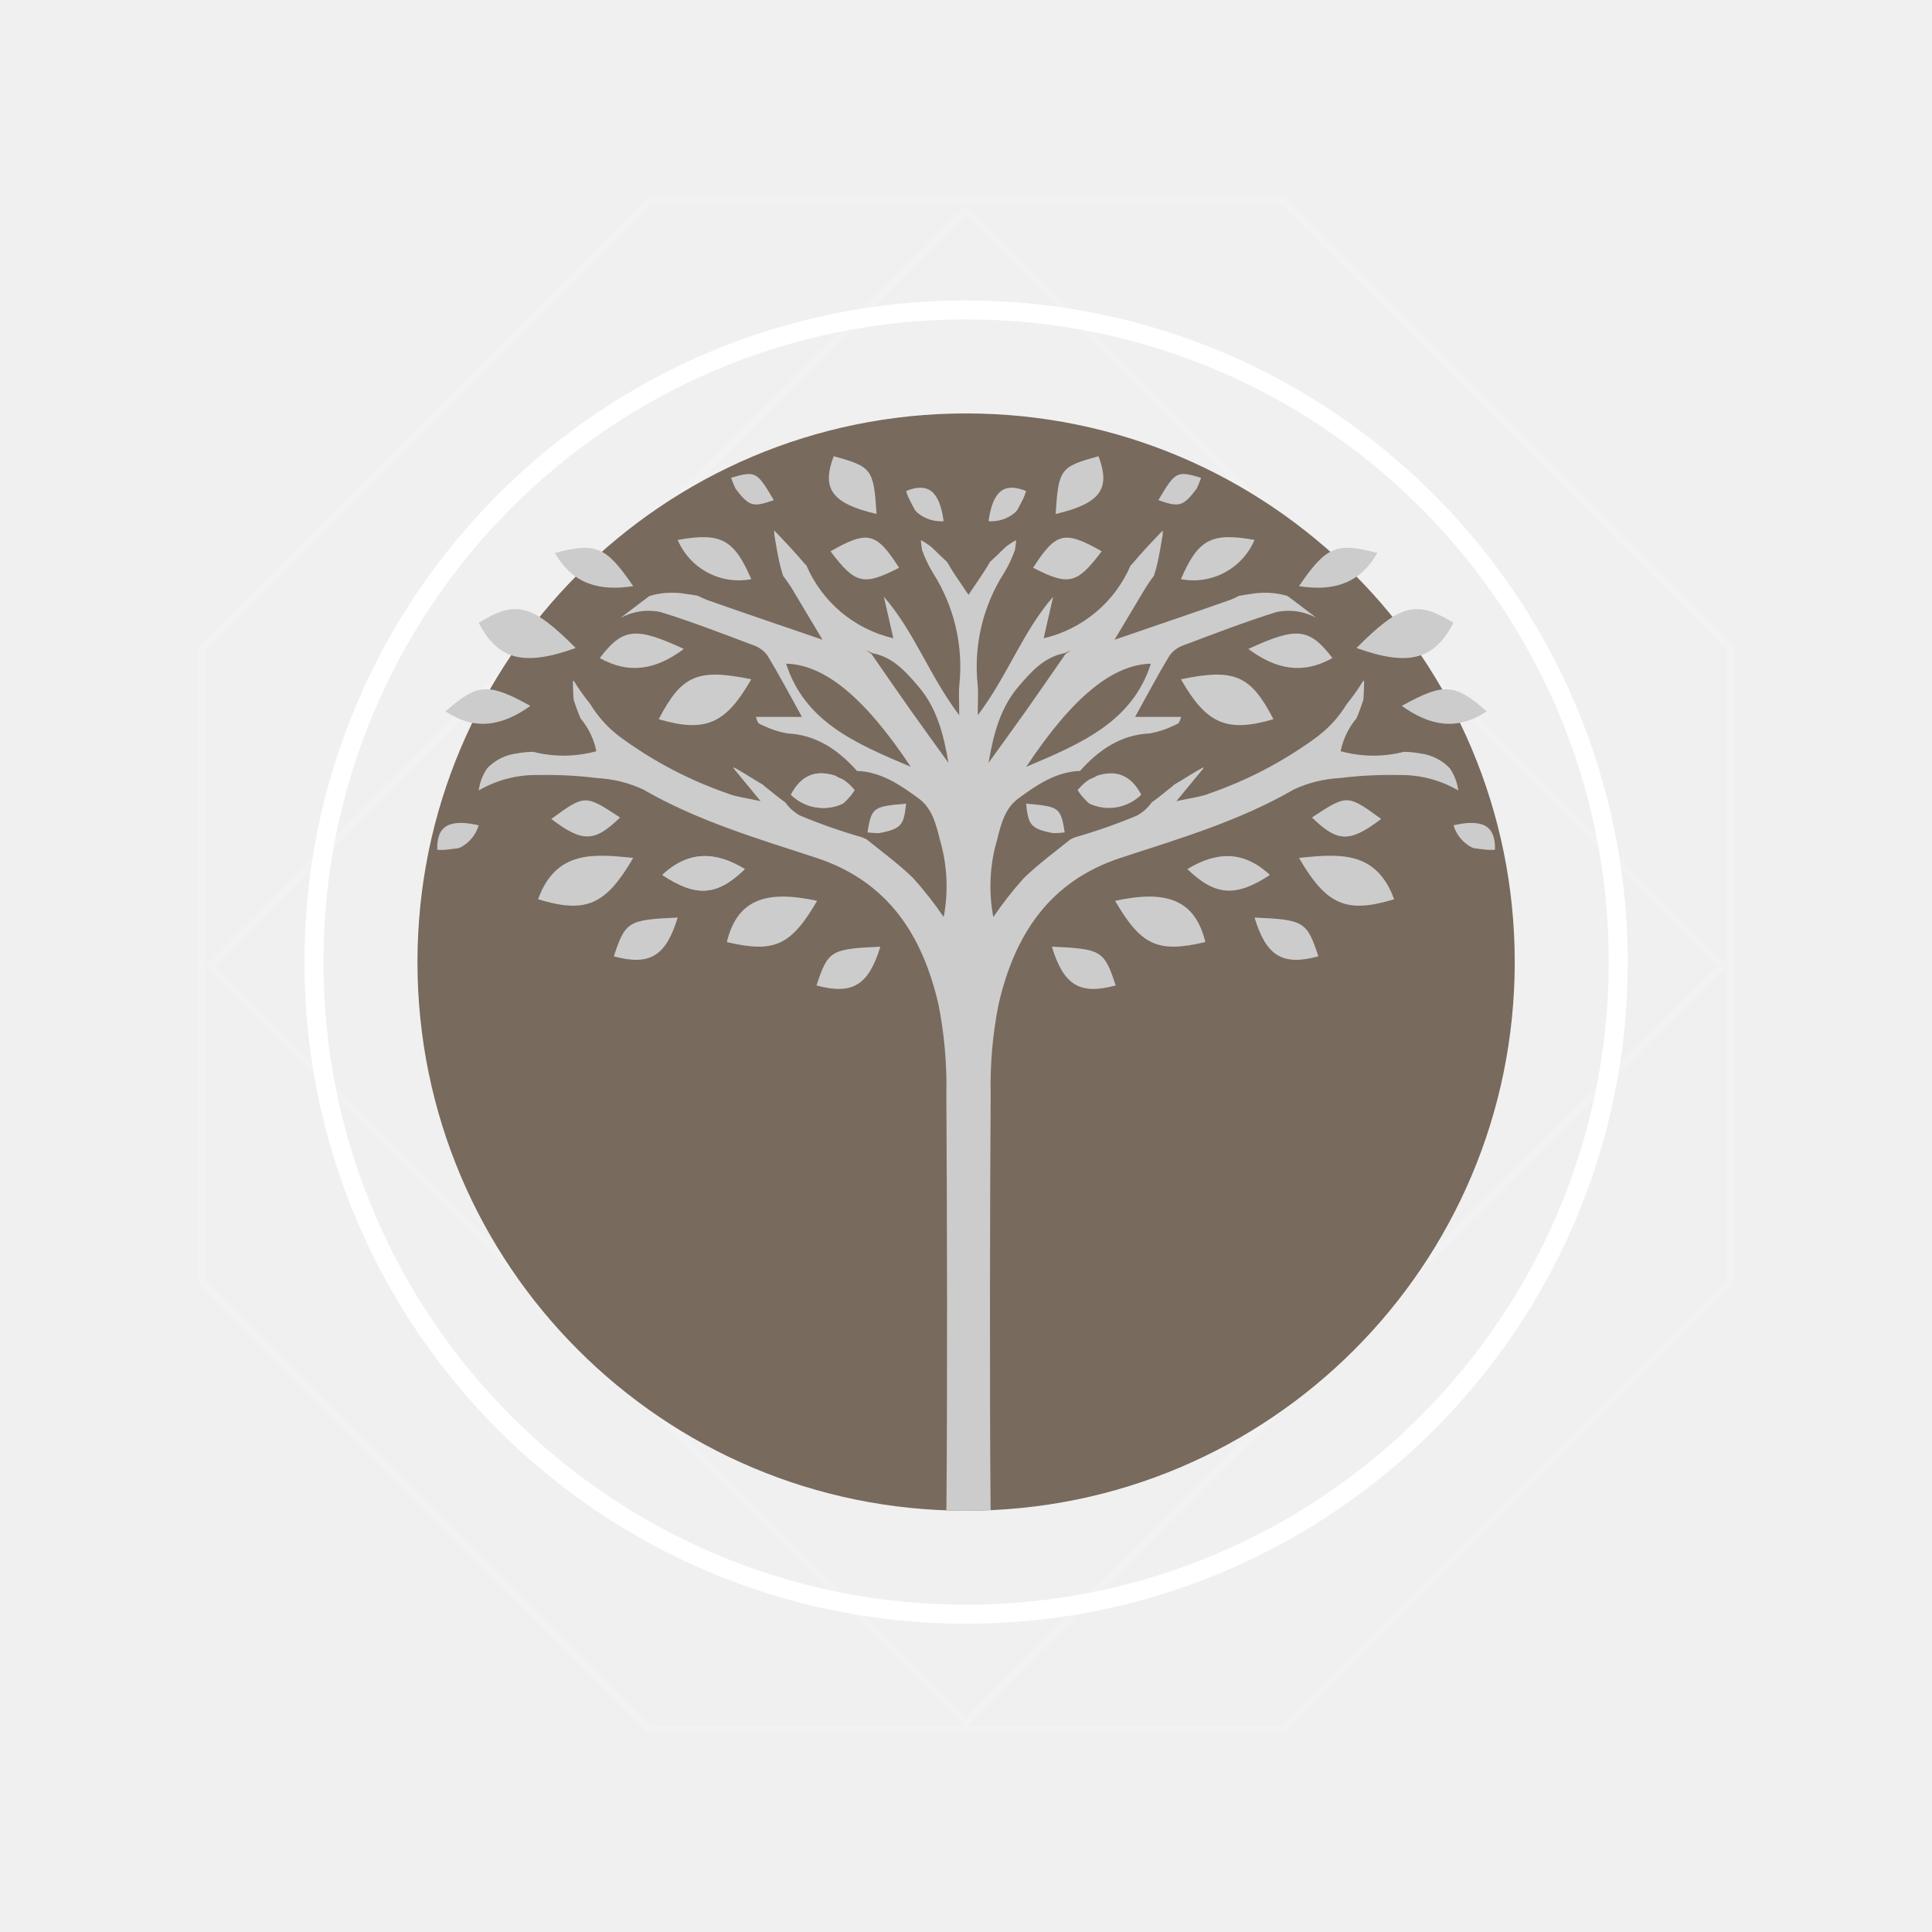
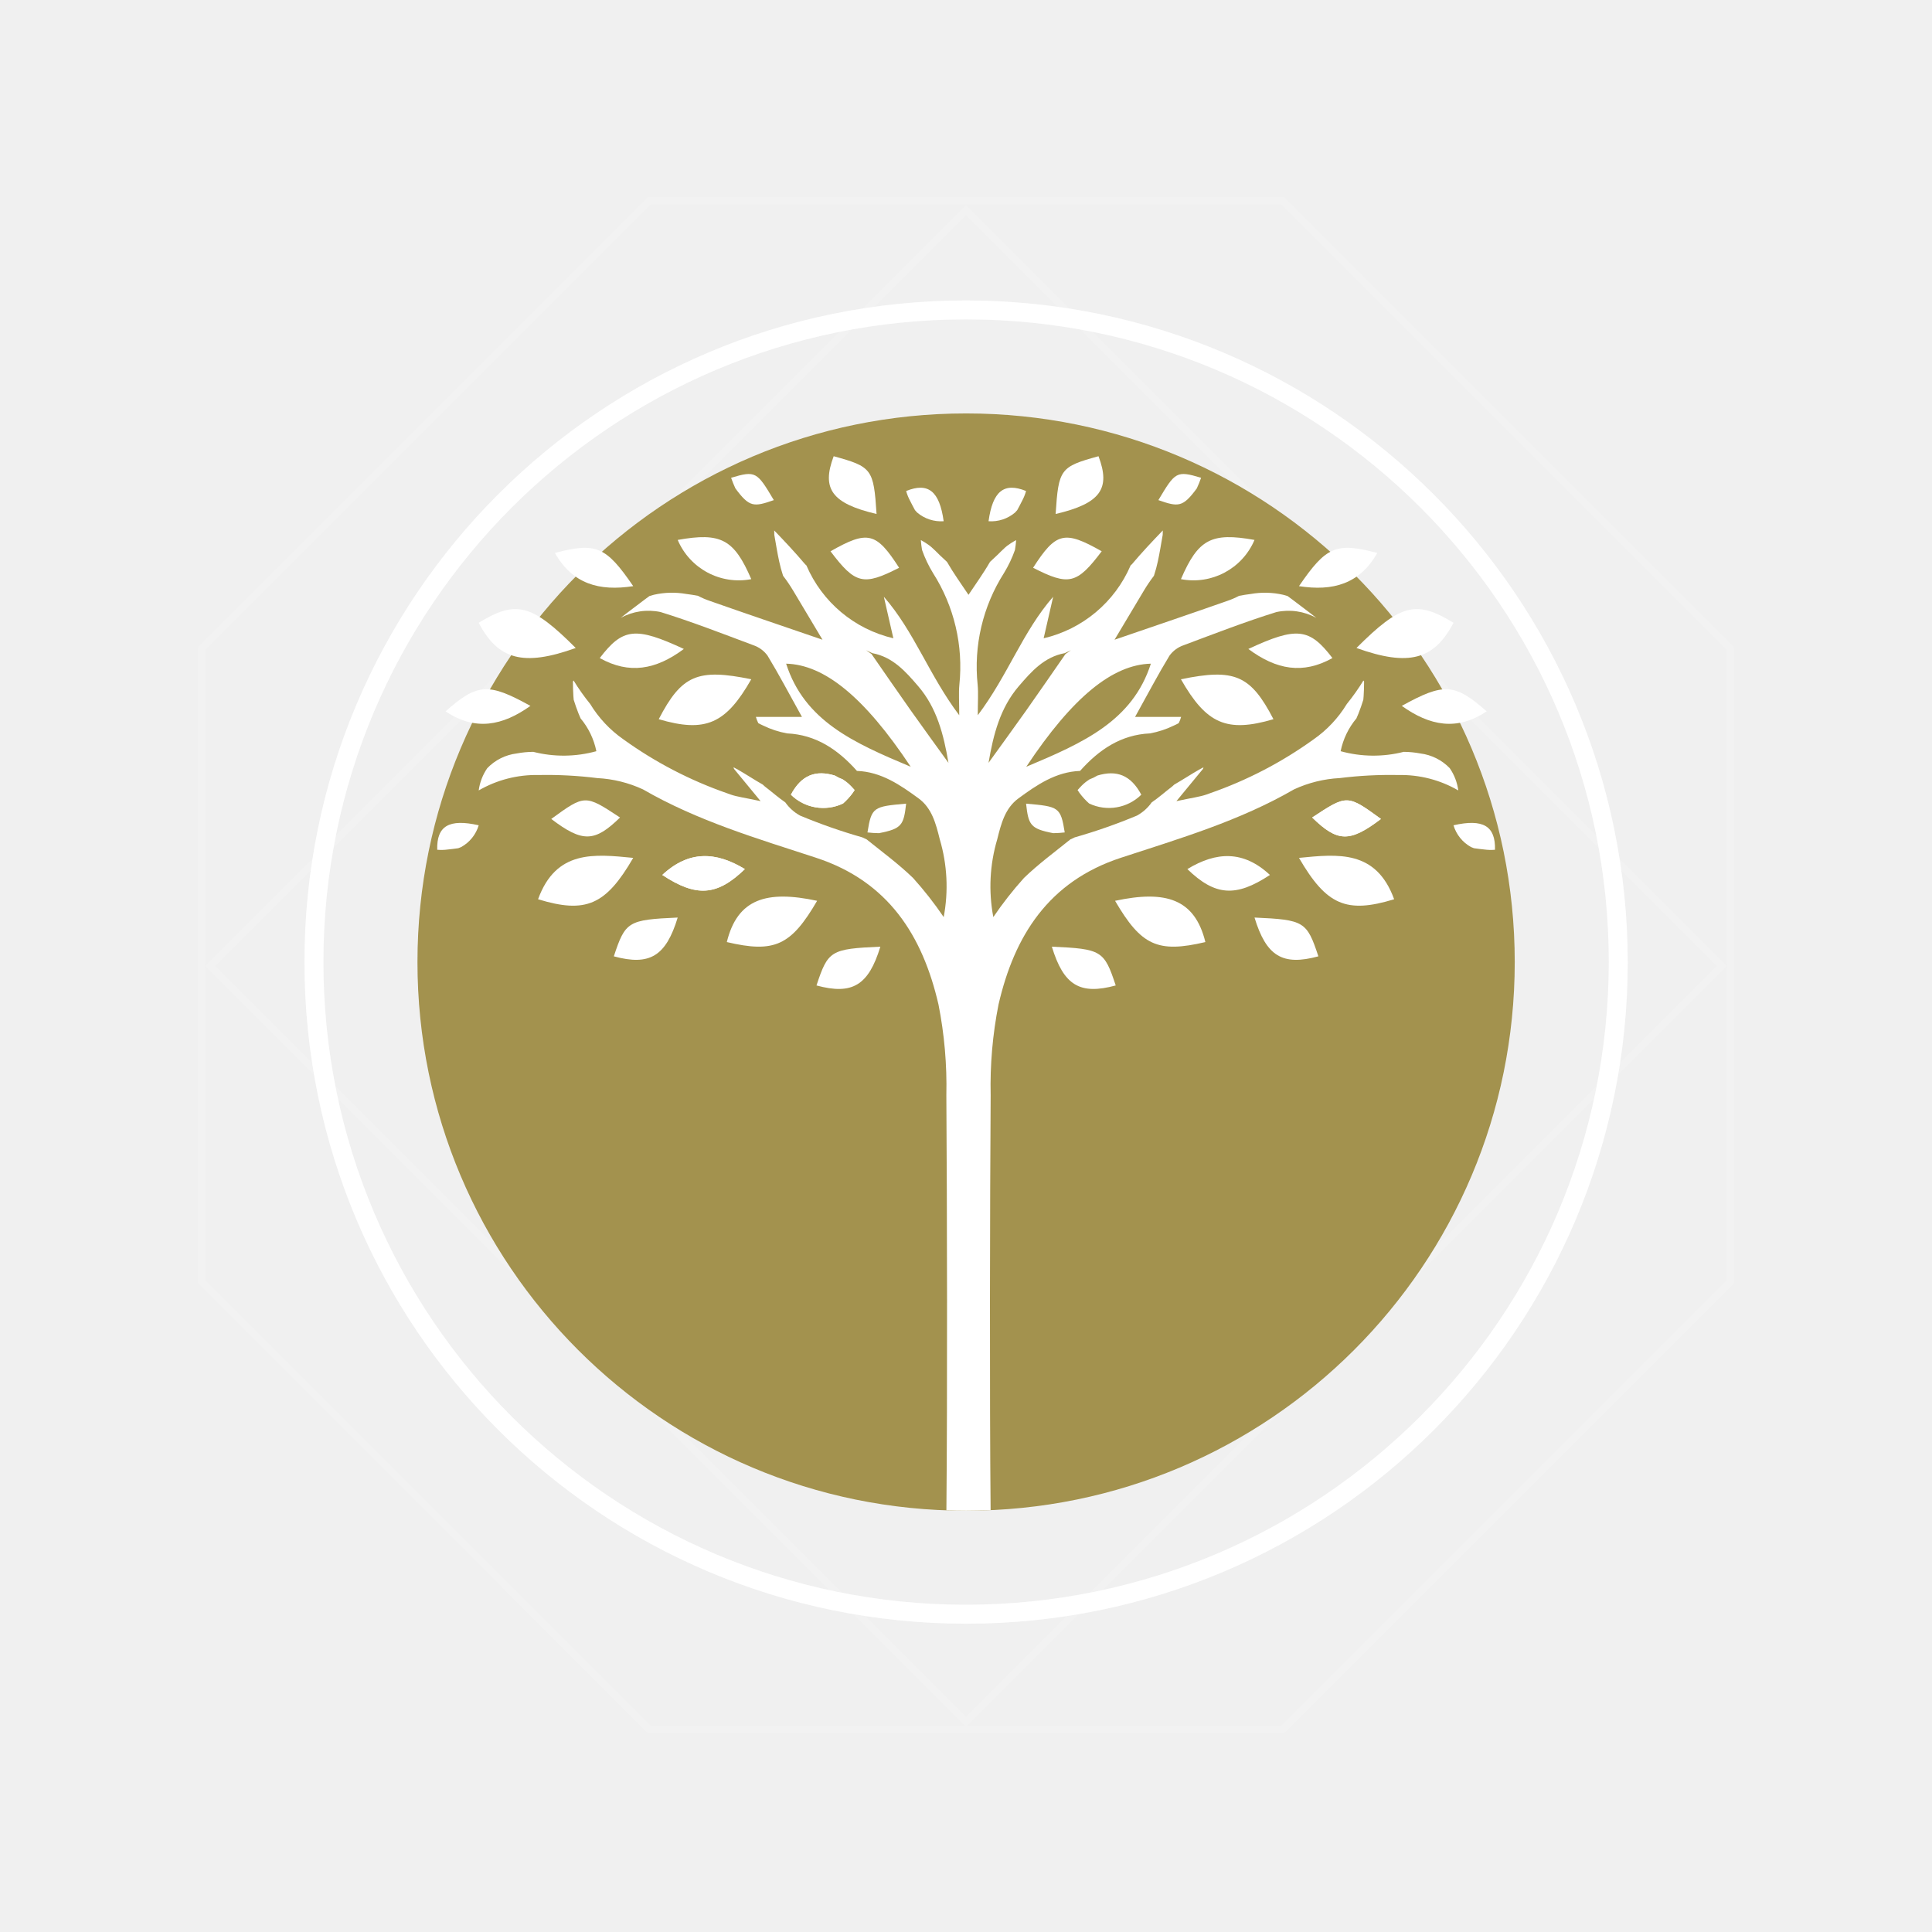
<svg xmlns="http://www.w3.org/2000/svg" viewBox="0 0 204.404 204.404">
  <g class="Layer_2" data-name="Layer 2">
    <g class="Layer_3" data-name="Layer 3">
      <rect class="square" x="45.661" y="45.661" width="113.082" height="113.082" transform="translate(102.2022 -42.33365) rotate(45)" style="fill: none;stroke: #fff;stroke-miterlimit: 10;stroke-width: 0.75px;opacity: 0.15" />
      <polygon class="polygon outer" points="135.7 21.241 68.704 21.241 21.331 68.614 21.331 135.61 68.704 182.984 135.7 182.984 183.074 135.61 183.074 68.614 135.7 21.241" style="fill: none;stroke: #fff;stroke-miterlimit: 10;stroke-width: 0.75px;opacity: 0.15" />
    </g>
    <g class="iron-banner">
      <path d="M102.213,31.786a70,70,0,1,0,70,70A70.079,70.079,0,0,0,102.213,31.786Zm0,137.996a67.996,67.996,0,1,1,67.996-67.996A68.073,68.073,0,0,1,102.213,169.782Z" style="fill: #fff;opacity: 0.2" />
      <path class="polygon inner ani" d="M102.213,31.786a70,70,0,1,0,70,70A70.079,70.079,0,0,0,102.213,31.786Zm0,137.996a67.996,67.996,0,1,1,67.996-67.996A68.073,68.073,0,0,1,102.213,169.782Z" style="fill: #fff;" />
-       <circle cx="102.213" cy="101.786" r="58.045" style="fill: #6a5b4d;opacity: 0.9" />
+       <circle cx="102.213" cy="101.786" r="58.045" style="fill: #9a873c;opacity: 0.9" />
      <g>
        <g>
-           <path d="M56.927,95.14c5.055,1.546,7.168.619,10.067-4.377C62.878,90.359,58.838,89.889,56.927,95.14Z" style="fill: #ccc" />
-           <path d="M64.943,101.179c3.792,1.032,5.512-.013,6.757-4.103C66.446,97.312,66.162,97.484,64.943,101.179Z" style="fill: #ccc" />
-           <path d="M47.138,75.26c3.146,2.103,6.025,1.531,8.98-.578C51.651,72.208,50.513,72.289,47.138,75.26Z" style="fill: #ccc" />
-           <path d="M86.451,95.305c-2.764,4.747-4.522,5.55-9.554,4.365C78.022,95.089,81.101,94.157,86.451,95.305Z" style="fill: #ccc" />
-           <path d="M70.069,92.569c2.788-2.602,5.653-2.495,8.735-.62C75.872,94.791,73.677,94.953,70.069,92.569Z" style="fill: #ccc" />
-           <path d="M92.739,54.38c-.307-4.767-.487-4.999-4.536-6.112C86.903,51.715,87.991,53.265,92.739,54.38Z" style="fill: #ccc" />
-           <path d="M95.125,60.069c-3.784,1.937-4.634,1.733-7.259-1.744C91.81,56.086,92.702,56.3,95.125,60.069Z" style="fill: #ccc" />
-           <path d="M60.911,68.557c-4.661-4.667-6.319-5.079-10.265-2.668C52.69,69.801,55.37,70.547,60.911,68.557Z" style="fill: #ccc" />
-           <path d="M71.7,57.124a7.018,7.018,0,0,0,7.784,4.15C77.658,57.042,76.268,56.304,71.7,57.124Z" style="fill: #ccc" />
-           <path d="M58.322,86.645c3.316,2.518,4.598,2.462,7.276-.153C61.9,84.052,61.887,84.052,58.322,86.645Z" style="fill: #ccc" />
-           <path d="M50.647,87.314a3.909,3.909,0,0,1-1.849,2.301l-.026.011q-.121.049-.242.096c-.019.007-.038.013-.056.02-.359.048-.718.099-1.079.133a5.128,5.128,0,0,1-1.138.029C46.191,87.377,47.517,86.604,50.647,87.314Z" style="fill: #ccc" />
-           <path d="M69.694,76.091c2.424-4.686,4.141-5.388,9.789-4.225C76.795,76.578,74.65,77.55,69.694,76.091Z" style="fill: #ccc" />
-           <path d="M72.351,68.659c-2.974,2.215-5.787,2.701-8.898.964C65.89,66.431,67.239,66.283,72.351,68.659Z" style="fill: #ccc" />
-           <path d="M90.119,83.263c-.112-.119-.227-.236-.349-.345-.061-.055-.126-.107-.189-.16l-.002-.002-.014-.01c-.031-.023-.061-.046-.092-.068-.101-.074-.203-.145-.306-.216a4.931,4.931,0,0,1-.847-.41c-2.027-.613-3.536-.058-4.643,2.026a4.876,4.876,0,0,0,5.519.931,7.158,7.158,0,0,0,1.014-1.109c.075-.1.14-.208.208-.312C90.319,83.479,90.22,83.371,90.119,83.263Z" style="fill: #ccc" />
-           <path d="M91.778,88.071a11.66,11.66,0,0,0,1.212.078c2.448-.467,2.623-.886,2.878-3.124C92.407,85.329,92.205,85.379,91.778,88.071Z" style="fill: #ccc" />
-           <path d="M58.709,58.501c1.868,3.291,4.697,4.072,8.285,3.513C64.111,57.797,63.058,57.359,58.709,58.501Z" style="fill: #ccc" />
-           <path d="M86.384,104.26c3.792,1.032,5.512-.013,6.757-4.103C87.887,100.393,87.604,100.565,86.384,104.26Z" style="fill: #ccc" />
-           <path d="M77.351,50.549a11.662,11.662,0,0,0,.455,1.126c1.483,2.003,1.937,1.979,4.063,1.237C80.095,49.926,79.961,49.766,77.351,50.549Z" style="fill: #ccc" />
-           <path d="M99.839,55.146a3.909,3.909,0,0,1-2.805-.92l-.019-.021q-.088-.096-.175-.193c-.013-.015-.026-.03-.039-.045-.171-.319-.345-.637-.504-.963a5.127,5.127,0,0,1-.428-1.055C98.21,50.998,99.4,51.967,99.839,55.146Z" style="fill: #ccc" />
-           <path d="M147.499,95.14c-5.055,1.546-7.168.619-10.067-4.377C141.548,90.359,145.588,89.889,147.499,95.14Z" style="fill: #ccc" />
-           <path d="M139.483,101.179c-3.792,1.032-5.512-.013-6.757-4.103C137.979,97.312,138.263,97.484,139.483,101.179Z" style="fill: #ccc" />
-           <path d="M157.287,75.26c-3.146,2.103-6.025,1.531-8.98-.578C152.775,72.208,153.912,72.289,157.287,75.26Z" style="fill: #ccc" />
-           <path d="M117.974,95.305c2.764,4.747,4.522,5.55,9.554,4.365C126.404,95.089,123.325,94.157,117.974,95.305Z" style="fill: #ccc" />
-           <path d="M134.357,92.569c-2.788-2.602-5.653-2.495-8.735-.62C128.554,94.791,130.749,94.953,134.357,92.569Z" style="fill: #ccc" />
-           <path d="M111.686,54.38c.307-4.767.487-4.999,4.536-6.112C117.522,51.715,116.435,53.265,111.686,54.38Z" style="fill: #ccc" />
-           <path d="M109.3,60.069c3.784,1.937,4.634,1.733,7.259-1.744C112.615,56.086,111.723,56.3,109.3,60.069Z" style="fill: #ccc" />
-           <path d="M143.514,68.557c4.661-4.667,6.319-5.079,10.265-2.668C151.736,69.801,149.055,70.547,143.514,68.557Z" style="fill: #ccc" />
-           <path d="M132.726,57.124a7.018,7.018,0,0,1-7.784,4.15C126.768,57.042,128.158,56.304,132.726,57.124Z" style="fill: #ccc" />
-           <path d="M146.103,86.645c-3.316,2.518-4.598,2.462-7.276-.153C142.526,84.052,142.539,84.052,146.103,86.645Z" style="fill: #ccc" />
-           <path d="M153.779,87.314a3.909,3.909,0,0,0,1.849,2.301l.026.011q.121.049.242.096c.019.007.038.013.056.02.359.048.718.099,1.079.133a5.128,5.128,0,0,0,1.138.029C158.234,87.377,156.908,86.604,153.779,87.314Z" style="fill: #ccc" />
-           <path d="M134.731,76.091c-2.424-4.686-4.141-5.388-9.789-4.225C127.63,76.578,129.776,77.55,134.731,76.091Z" style="fill: #ccc" />
-           <path d="M132.074,68.659c2.974,2.215,5.787,2.701,8.898.964C138.536,66.431,137.186,66.283,132.074,68.659Z" style="fill: #ccc" />
-           <path d="M114.306,83.263c.112-.119.227-.236.349-.345.061-.055.126-.107.189-.16l.002-.002.014-.01c.031-.023.061-.046.092-.068.101-.074.203-.145.306-.216a4.931,4.931,0,0,0,.847-.41c2.027-.613,3.536-.058,4.643,2.026a4.876,4.876,0,0,1-5.519.931,7.158,7.158,0,0,1-1.014-1.109c-.075-.1-.14-.208-.208-.312C114.106,83.479,114.205,83.371,114.306,83.263Z" style="fill: #ccc" />
-           <path d="M112.647,88.071a11.659,11.659,0,0,1-1.212.078c-2.448-.467-2.623-.886-2.878-3.124C112.018,85.329,112.22,85.379,112.647,88.071Z" style="fill: #ccc" />
-           <path d="M145.717,58.501c-1.868,3.291-4.697,4.072-8.285,3.513C140.314,57.797,141.368,57.359,145.717,58.501Z" style="fill: #ccc" />
-           <path d="M118.042,104.26c-3.792,1.032-5.512-.013-6.757-4.103C116.538,100.393,116.822,100.565,118.042,104.26Z" style="fill: #ccc" />
-           <path d="M127.074,50.549a11.66,11.66,0,0,1-.455,1.126c-1.483,2.003-1.937,1.979-4.063,1.237C124.331,49.926,124.464,49.766,127.074,50.549Z" style="fill: #ccc" />
-           <path d="M104.587,55.146a3.909,3.909,0,0,0,2.805-.92l.019-.021q.088-.096.175-.193c.013-.015.026-.03.039-.045.171-.319.345-.637.504-.963a5.128,5.128,0,0,0,.428-1.055C106.215,50.998,105.025,51.967,104.587,55.146Z" style="fill: #ccc" />
+           <path d="M56.927,95.14c5.055,1.546,7.168.619,10.067-4.377C62.878,90.359,58.838,89.889,56.927,95.14Z" style="fill: #fff" />
+           <path d="M64.943,101.179c3.792,1.032,5.512-.013,6.757-4.103C66.446,97.312,66.162,97.484,64.943,101.179Z" style="fill: #fff" />
+           <path d="M47.138,75.26c3.146,2.103,6.025,1.531,8.98-.578C51.651,72.208,50.513,72.289,47.138,75.26Z" style="fill: #fff" />
+           <path d="M86.451,95.305c-2.764,4.747-4.522,5.55-9.554,4.365C78.022,95.089,81.101,94.157,86.451,95.305Z" style="fill: #fff" />
+           <path d="M70.069,92.569c2.788-2.602,5.653-2.495,8.735-.62C75.872,94.791,73.677,94.953,70.069,92.569Z" style="fill: #fff" />
+           <path d="M92.739,54.38c-.307-4.767-.487-4.999-4.536-6.112C86.903,51.715,87.991,53.265,92.739,54.38Z" style="fill: #fff" />
+           <path d="M95.125,60.069c-3.784,1.937-4.634,1.733-7.259-1.744C91.81,56.086,92.702,56.3,95.125,60.069Z" style="fill: #fff" />
+           <path d="M60.911,68.557c-4.661-4.667-6.319-5.079-10.265-2.668C52.69,69.801,55.37,70.547,60.911,68.557Z" style="fill: #fff" />
+           <path d="M71.7,57.124a7.018,7.018,0,0,0,7.784,4.15C77.658,57.042,76.268,56.304,71.7,57.124Z" style="fill: #fff" />
+           <path d="M58.322,86.645c3.316,2.518,4.598,2.462,7.276-.153C61.9,84.052,61.887,84.052,58.322,86.645Z" style="fill: #fff" />
+           <path d="M50.647,87.314a3.909,3.909,0,0,1-1.849,2.301l-.026.011q-.121.049-.242.096c-.019.007-.038.013-.056.02-.359.048-.718.099-1.079.133a5.128,5.128,0,0,1-1.138.029C46.191,87.377,47.517,86.604,50.647,87.314Z" style="fill: #fff" />
+           <path d="M69.694,76.091c2.424-4.686,4.141-5.388,9.789-4.225C76.795,76.578,74.65,77.55,69.694,76.091Z" style="fill: #fff" />
+           <path d="M72.351,68.659c-2.974,2.215-5.787,2.701-8.898.964C65.89,66.431,67.239,66.283,72.351,68.659Z" style="fill: #fff" />
+           <path d="M90.119,83.263c-.112-.119-.227-.236-.349-.345-.061-.055-.126-.107-.189-.16l-.002-.002-.014-.01c-.031-.023-.061-.046-.092-.068-.101-.074-.203-.145-.306-.216a4.931,4.931,0,0,1-.847-.41c-2.027-.613-3.536-.058-4.643,2.026a4.876,4.876,0,0,0,5.519.931,7.158,7.158,0,0,0,1.014-1.109c.075-.1.14-.208.208-.312C90.319,83.479,90.22,83.371,90.119,83.263Z" style="fill: #fff" />
+           <path d="M91.778,88.071a11.66,11.66,0,0,0,1.212.078c2.448-.467,2.623-.886,2.878-3.124C92.407,85.329,92.205,85.379,91.778,88.071Z" style="fill: #fff" />
+           <path d="M58.709,58.501c1.868,3.291,4.697,4.072,8.285,3.513C64.111,57.797,63.058,57.359,58.709,58.501Z" style="fill: #fff" />
+           <path d="M86.384,104.26c3.792,1.032,5.512-.013,6.757-4.103C87.887,100.393,87.604,100.565,86.384,104.26Z" style="fill: #fff" />
+           <path d="M77.351,50.549a11.662,11.662,0,0,0,.455,1.126c1.483,2.003,1.937,1.979,4.063,1.237C80.095,49.926,79.961,49.766,77.351,50.549Z" style="fill: #fff" />
+           <path d="M99.839,55.146a3.909,3.909,0,0,1-2.805-.92l-.019-.021q-.088-.096-.175-.193c-.013-.015-.026-.03-.039-.045-.171-.319-.345-.637-.504-.963a5.127,5.127,0,0,1-.428-1.055C98.21,50.998,99.4,51.967,99.839,55.146Z" style="fill: #fff" />
+           <path d="M147.499,95.14c-5.055,1.546-7.168.619-10.067-4.377C141.548,90.359,145.588,89.889,147.499,95.14Z" style="fill: #fff" />
+           <path d="M139.483,101.179c-3.792,1.032-5.512-.013-6.757-4.103C137.979,97.312,138.263,97.484,139.483,101.179Z" style="fill: #fff" />
+           <path d="M157.287,75.26c-3.146,2.103-6.025,1.531-8.98-.578C152.775,72.208,153.912,72.289,157.287,75.26Z" style="fill: #fff" />
+           <path d="M117.974,95.305c2.764,4.747,4.522,5.55,9.554,4.365C126.404,95.089,123.325,94.157,117.974,95.305Z" style="fill: #fff" />
+           <path d="M134.357,92.569c-2.788-2.602-5.653-2.495-8.735-.62C128.554,94.791,130.749,94.953,134.357,92.569Z" style="fill: #fff" />
+           <path d="M111.686,54.38c.307-4.767.487-4.999,4.536-6.112C117.522,51.715,116.435,53.265,111.686,54.38Z" style="fill: #fff" />
+           <path d="M109.3,60.069c3.784,1.937,4.634,1.733,7.259-1.744C112.615,56.086,111.723,56.3,109.3,60.069Z" style="fill: #fff" />
+           <path d="M143.514,68.557c4.661-4.667,6.319-5.079,10.265-2.668C151.736,69.801,149.055,70.547,143.514,68.557Z" style="fill: #fff" />
+           <path d="M132.726,57.124a7.018,7.018,0,0,1-7.784,4.15C126.768,57.042,128.158,56.304,132.726,57.124Z" style="fill: #fff" />
+           <path d="M146.103,86.645c-3.316,2.518-4.598,2.462-7.276-.153C142.526,84.052,142.539,84.052,146.103,86.645Z" style="fill: #fff" />
+           <path d="M153.779,87.314a3.909,3.909,0,0,0,1.849,2.301l.026.011q.121.049.242.096c.019.007.038.013.056.02.359.048.718.099,1.079.133a5.128,5.128,0,0,0,1.138.029C158.234,87.377,156.908,86.604,153.779,87.314Z" style="fill: #fff" />
+           <path d="M134.731,76.091c-2.424-4.686-4.141-5.388-9.789-4.225C127.63,76.578,129.776,77.55,134.731,76.091Z" style="fill: #fff" />
+           <path d="M132.074,68.659c2.974,2.215,5.787,2.701,8.898.964C138.536,66.431,137.186,66.283,132.074,68.659Z" style="fill: #fff" />
+           <path d="M114.306,83.263c.112-.119.227-.236.349-.345.061-.055.126-.107.189-.16l.002-.002.014-.01c.031-.023.061-.046.092-.068.101-.074.203-.145.306-.216a4.931,4.931,0,0,0,.847-.41c2.027-.613,3.536-.058,4.643,2.026a4.876,4.876,0,0,1-5.519.931,7.158,7.158,0,0,1-1.014-1.109c-.075-.1-.14-.208-.208-.312C114.106,83.479,114.205,83.371,114.306,83.263Z" style="fill: #fff" />
+           <path d="M112.647,88.071a11.659,11.659,0,0,1-1.212.078c-2.448-.467-2.623-.886-2.878-3.124C112.018,85.329,112.22,85.379,112.647,88.071Z" style="fill: #fff" />
+           <path d="M145.717,58.501c-1.868,3.291-4.697,4.072-8.285,3.513C140.314,57.797,141.368,57.359,145.717,58.501Z" style="fill: #fff" />
+           <path d="M118.042,104.26c-3.792,1.032-5.512-.013-6.757-4.103C116.538,100.393,116.822,100.565,118.042,104.26Z" style="fill: #fff" />
+           <path d="M127.074,50.549a11.66,11.66,0,0,1-.455,1.126c-1.483,2.003-1.937,1.979-4.063,1.237C124.331,49.926,124.464,49.766,127.074,50.549Z" style="fill: #fff" />
+           <path d="M104.587,55.146a3.909,3.909,0,0,0,2.805-.92l.019-.021q.088-.096.175-.193c.013-.015.026-.03.039-.045.171-.319.345-.637.504-.963a5.128,5.128,0,0,0,.428-1.055C106.215,50.998,105.025,51.967,104.587,55.146Z" style="fill: #fff" />
        </g>
-         <path d="M147.945,81.997a12.091,12.091,0,0,1,6.341,1.63,5.404,5.404,0,0,0-.907-2.357,5.191,5.191,0,0,0-3.112-1.555,9.83,9.83,0,0,0-1.752-.171,12.991,12.991,0,0,1-6.677-.068,7.834,7.834,0,0,1,1.671-3.471l.003-.008q.093-.221.187-.442l.027-.063c.193-.477.355-.967.512-1.458.011-.123.022-.247.032-.383.036-.515.047-1.031.049-1.547-.026-.033-.043-.073-.068-.107a23.072,23.072,0,0,1-1.758,2.484,12.447,12.447,0,0,1-3.512,3.741,42.792,42.792,0,0,1-10.968,5.704c-.024.01-.048.019-.073.027-.091.032-.18.068-.271.099-.741.259-1.541.348-3.206.709,1.065-1.292,1.974-2.395,2.814-3.415.021-.053.033-.114.052-.169-.159.086-.32.168-.477.258-.885.508-1.737,1.07-2.621,1.577-.062.058-.123.118-.188.173-.06.051-.122.1-.184.149l-.217.168-.01.008c-.031.025-.139.109-.155.123q-.089.071-.178.143c-.144.116-.287.233-.431.348-.331.265-.667.528-1.018.767a4.63,4.63,0,0,1-1.562,1.398,59.044,59.044,0,0,1-6.58,2.303c-.155.072-.31.144-.465.216-1.656,1.338-3.382,2.603-4.906,4.077a38.344,38.344,0,0,0-3.245,4.141,17.481,17.481,0,0,1,.415-8.228c.412-1.662.832-3.295,2.24-4.327,1.946-1.425,3.96-2.814,6.521-2.908,2.006-2.254,4.337-3.832,7.396-3.97a9.692,9.692,0,0,0,2.53-.83c.174-.076.343-.164.511-.252a3.414,3.414,0,0,0,.256-.661h-4.872c1.39-2.503,2.456-4.531,3.643-6.485a3.074,3.074,0,0,1,1.502-1.102c3.253-1.218,6.497-2.48,9.812-3.508a6.117,6.117,0,0,1,4.226.62c-.855-.679-1.747-1.328-2.612-1.993-.148-.114-.293-.217-.438-.321-.157-.046-.312-.092-.473-.136a8.618,8.618,0,0,0-3.412-.084c-.411.05-.831.118-1.248.199a8.457,8.457,0,0,1-1.281.549c-3.735,1.314-7.486,2.583-11.89,4.094,1.248-2.089,2.173-3.637,3.098-5.186A16.459,16.459,0,0,1,122.08,60.924c.006-.019.014-.037.02-.056a14.407,14.407,0,0,0,.395-1.459c.205-.933.348-1.879.517-2.819l.001-.012c.007-.152.006-.304.01-.456-1.118,1.162-2.225,2.334-3.264,3.57a.982.982,0,0,1-.142.13,13.293,13.293,0,0,1-9.199,7.708q.502-2.197,1.005-4.393c-3.223,3.686-4.784,8.31-7.975,12.535,0-1.442.07-2.331-.012-3.205A18.416,18.416,0,0,1,106.223,60.623a12.915,12.915,0,0,0,1.159-2.44c.061-.345.098-.693.125-1.043-.183.106-.369.207-.547.324-.129.085-.253.179-.381.265a.071.071,0,0,1-.017.01c-.011.01-.012.011-.036.031-.059.05-.119.099-.177.149-.289.252-.553.531-.827.798-.255.249-.521.487-.781.731-.686,1.196-1.501,2.322-2.275,3.484-.774-1.161-1.589-2.287-2.275-3.484-.26-.244-.526-.482-.781-.731-.274-.267-.538-.547-.827-.798-.058-.051-.118-.099-.177-.149-.024-.02-.024-.021-.036-.031a.07.07,0,0,1-.017-.01c-.128-.086-.252-.18-.381-.265-.177-.117-.363-.218-.547-.324.026.35.064.698.125,1.043a12.914,12.914,0,0,0,1.159,2.44,18.416,18.416,0,0,1,2.789,11.843c-.082.875-.012,1.763-.012,3.205-3.191-4.225-4.752-8.849-7.975-12.535q.502,2.196,1.005,4.393a13.293,13.293,0,0,1-9.199-7.708.983.983,0,0,1-.142-.13c-1.039-1.235-2.147-2.408-3.264-3.57.004.152.003.304.01.456l.001.012c.169.94.311,1.886.517,2.819a14.417,14.417,0,0,0,.395,1.459c.006.019.014.037.02.056a16.448,16.448,0,0,1,1.067,1.573c.925,1.549,1.85,3.097,3.098,5.186-4.404-1.511-8.155-2.78-11.89-4.094a8.46,8.46,0,0,1-1.281-.549c-.418-.081-.837-.149-1.248-.199a8.618,8.618,0,0,0-3.412.084c-.161.044-.315.091-.473.136-.145.104-.291.207-.439.321-.865.665-1.757,1.313-2.612,1.993a6.117,6.117,0,0,1,4.226-.62c3.315,1.028,6.559,2.29,9.812,3.508a3.074,3.074,0,0,1,1.502,1.102c1.187,1.954,2.253,3.982,3.643,6.485H79.973a3.416,3.416,0,0,0,.256.661c.168.088.337.176.511.252a9.692,9.692,0,0,0,2.53.83c3.059.138,5.391,1.716,7.396,3.97,2.562.094,4.575,1.483,6.521,2.908,1.408,1.031,1.828,2.664,2.24,4.327a17.48,17.48,0,0,1,.415,8.228,38.343,38.343,0,0,0-3.245-4.141c-1.524-1.474-3.25-2.74-4.906-4.077-.155-.072-.31-.144-.465-.216a59.043,59.043,0,0,1-6.58-2.303,4.63,4.63,0,0,1-1.562-1.398c-.351-.239-.687-.502-1.018-.767-.144-.116-.287-.232-.431-.348q-.089-.072-.178-.143c-.017-.013-.124-.097-.155-.123l-.01-.008-.217-.168c-.062-.049-.124-.098-.184-.149-.065-.055-.126-.115-.188-.173-.885-.506-1.737-1.069-2.621-1.577-.157-.09-.318-.172-.477-.258.019.055.03.116.052.169.84,1.02,1.749,2.123,2.814,3.415-1.665-.361-2.465-.45-3.206-.709-.091-.032-.18-.067-.271-.099-.025-.008-.049-.016-.073-.027a42.793,42.793,0,0,1-10.968-5.704,12.447,12.447,0,0,1-3.512-3.741,23.069,23.069,0,0,1-1.758-2.484c-.025.034-.042.074-.068.107.003.516.013,1.032.049,1.547.01.136.02.26.032.383.157.491.319.982.512,1.458l.027.063q.094.221.187.442l.003.008A7.833,7.833,0,0,1,63.095,79.476a12.991,12.991,0,0,1-6.677.068,9.829,9.829,0,0,0-1.752.171,5.191,5.191,0,0,0-3.112,1.555,5.404,5.404,0,0,0-.907,2.357,12.092,12.092,0,0,1,6.341-1.63,43.067,43.067,0,0,1,6.203.324,13.077,13.077,0,0,1,4.841,1.198c5.755,3.33,12.075,5.193,18.305,7.231C94,93.257,97.613,99.01,99.29,106.272a44.273,44.273,0,0,1,.833,9.606c.077,11.591.119,31.661.005,43.912.693.024,1.387.041,2.086.041.869,0,1.733-.023,2.592-.061-.114-12.253-.072-32.307.005-43.892a44.276,44.276,0,0,1,.833-9.606c1.677-7.262,5.29-13.015,12.954-15.523,6.23-2.038,12.55-3.901,18.305-7.231a13.077,13.077,0,0,1,4.841-1.198A43.067,43.067,0,0,1,147.945,81.997ZM83.171,70.216c4.024.102,8.258,3.489,13.183,10.907C90.316,78.589,85.12,76.281,83.171,70.216Zm13.159,4.907c-1.391-1.968-2.753-3.955-4.128-5.933l-.574-.395.661.308c2.171.405,3.519,1.937,4.863,3.503,1.953,2.277,2.685,5.084,3.194,8.101C99.006,78.846,97.654,76.995,96.33,75.123Zm25.431-4.907c-1.949,6.065-7.145,8.373-13.183,10.907C113.503,73.704,117.737,70.318,121.761,70.216Zm-17.174,10.491c.509-3.017,1.241-5.824,3.194-8.101,1.343-1.566,2.692-3.098,4.863-3.503l.661-.308-.574.395c-1.375,1.979-2.738,3.966-4.128,5.933C107.279,76.995,105.926,78.846,104.587,80.707Z" style="fill: #ccc" />
+         <path d="M147.945,81.997a12.091,12.091,0,0,1,6.341,1.63,5.404,5.404,0,0,0-.907-2.357,5.191,5.191,0,0,0-3.112-1.555,9.83,9.83,0,0,0-1.752-.171,12.991,12.991,0,0,1-6.677-.068,7.834,7.834,0,0,1,1.671-3.471l.003-.008q.093-.221.187-.442l.027-.063c.193-.477.355-.967.512-1.458.011-.123.022-.247.032-.383.036-.515.047-1.031.049-1.547-.026-.033-.043-.073-.068-.107a23.072,23.072,0,0,1-1.758,2.484,12.447,12.447,0,0,1-3.512,3.741,42.792,42.792,0,0,1-10.968,5.704c-.024.01-.048.019-.073.027-.091.032-.18.068-.271.099-.741.259-1.541.348-3.206.709,1.065-1.292,1.974-2.395,2.814-3.415.021-.053.033-.114.052-.169-.159.086-.32.168-.477.258-.885.508-1.737,1.07-2.621,1.577-.062.058-.123.118-.188.173-.06.051-.122.1-.184.149l-.217.168-.01.008c-.031.025-.139.109-.155.123q-.089.071-.178.143c-.144.116-.287.233-.431.348-.331.265-.667.528-1.018.767a4.63,4.63,0,0,1-1.562,1.398,59.044,59.044,0,0,1-6.58,2.303c-.155.072-.31.144-.465.216-1.656,1.338-3.382,2.603-4.906,4.077a38.344,38.344,0,0,0-3.245,4.141,17.481,17.481,0,0,1,.415-8.228c.412-1.662.832-3.295,2.24-4.327,1.946-1.425,3.96-2.814,6.521-2.908,2.006-2.254,4.337-3.832,7.396-3.97a9.692,9.692,0,0,0,2.53-.83c.174-.076.343-.164.511-.252a3.414,3.414,0,0,0,.256-.661h-4.872c1.39-2.503,2.456-4.531,3.643-6.485a3.074,3.074,0,0,1,1.502-1.102c3.253-1.218,6.497-2.48,9.812-3.508a6.117,6.117,0,0,1,4.226.62c-.855-.679-1.747-1.328-2.612-1.993-.148-.114-.293-.217-.438-.321-.157-.046-.312-.092-.473-.136a8.618,8.618,0,0,0-3.412-.084c-.411.05-.831.118-1.248.199a8.457,8.457,0,0,1-1.281.549c-3.735,1.314-7.486,2.583-11.89,4.094,1.248-2.089,2.173-3.637,3.098-5.186A16.459,16.459,0,0,1,122.08,60.924c.006-.019.014-.037.02-.056a14.407,14.407,0,0,0,.395-1.459c.205-.933.348-1.879.517-2.819l.001-.012c.007-.152.006-.304.01-.456-1.118,1.162-2.225,2.334-3.264,3.57a.982.982,0,0,1-.142.13,13.293,13.293,0,0,1-9.199,7.708q.502-2.197,1.005-4.393c-3.223,3.686-4.784,8.31-7.975,12.535,0-1.442.07-2.331-.012-3.205A18.416,18.416,0,0,1,106.223,60.623a12.915,12.915,0,0,0,1.159-2.44c.061-.345.098-.693.125-1.043-.183.106-.369.207-.547.324-.129.085-.253.179-.381.265a.071.071,0,0,1-.017.01c-.011.01-.012.011-.036.031-.059.05-.119.099-.177.149-.289.252-.553.531-.827.798-.255.249-.521.487-.781.731-.686,1.196-1.501,2.322-2.275,3.484-.774-1.161-1.589-2.287-2.275-3.484-.26-.244-.526-.482-.781-.731-.274-.267-.538-.547-.827-.798-.058-.051-.118-.099-.177-.149-.024-.02-.024-.021-.036-.031a.07.07,0,0,1-.017-.01c-.128-.086-.252-.18-.381-.265-.177-.117-.363-.218-.547-.324.026.35.064.698.125,1.043a12.914,12.914,0,0,0,1.159,2.44,18.416,18.416,0,0,1,2.789,11.843c-.082.875-.012,1.763-.012,3.205-3.191-4.225-4.752-8.849-7.975-12.535q.502,2.196,1.005,4.393a13.293,13.293,0,0,1-9.199-7.708.983.983,0,0,1-.142-.13c-1.039-1.235-2.147-2.408-3.264-3.57.004.152.003.304.01.456l.001.012c.169.94.311,1.886.517,2.819a14.417,14.417,0,0,0,.395,1.459c.006.019.014.037.02.056a16.448,16.448,0,0,1,1.067,1.573c.925,1.549,1.85,3.097,3.098,5.186-4.404-1.511-8.155-2.78-11.89-4.094a8.46,8.46,0,0,1-1.281-.549c-.418-.081-.837-.149-1.248-.199a8.618,8.618,0,0,0-3.412.084c-.161.044-.315.091-.473.136-.145.104-.291.207-.439.321-.865.665-1.757,1.313-2.612,1.993a6.117,6.117,0,0,1,4.226-.62c3.315,1.028,6.559,2.29,9.812,3.508a3.074,3.074,0,0,1,1.502,1.102c1.187,1.954,2.253,3.982,3.643,6.485H79.973a3.416,3.416,0,0,0,.256.661c.168.088.337.176.511.252a9.692,9.692,0,0,0,2.53.83c3.059.138,5.391,1.716,7.396,3.97,2.562.094,4.575,1.483,6.521,2.908,1.408,1.031,1.828,2.664,2.24,4.327a17.48,17.48,0,0,1,.415,8.228,38.343,38.343,0,0,0-3.245-4.141c-1.524-1.474-3.25-2.74-4.906-4.077-.155-.072-.31-.144-.465-.216a59.043,59.043,0,0,1-6.58-2.303,4.63,4.63,0,0,1-1.562-1.398c-.351-.239-.687-.502-1.018-.767-.144-.116-.287-.232-.431-.348q-.089-.072-.178-.143c-.017-.013-.124-.097-.155-.123l-.01-.008-.217-.168c-.062-.049-.124-.098-.184-.149-.065-.055-.126-.115-.188-.173-.885-.506-1.737-1.069-2.621-1.577-.157-.09-.318-.172-.477-.258.019.055.03.116.052.169.84,1.02,1.749,2.123,2.814,3.415-1.665-.361-2.465-.45-3.206-.709-.091-.032-.18-.067-.271-.099-.025-.008-.049-.016-.073-.027a42.793,42.793,0,0,1-10.968-5.704,12.447,12.447,0,0,1-3.512-3.741,23.069,23.069,0,0,1-1.758-2.484c-.025.034-.042.074-.068.107.003.516.013,1.032.049,1.547.01.136.02.26.032.383.157.491.319.982.512,1.458l.027.063q.094.221.187.442l.003.008A7.833,7.833,0,0,1,63.095,79.476a12.991,12.991,0,0,1-6.677.068,9.829,9.829,0,0,0-1.752.171,5.191,5.191,0,0,0-3.112,1.555,5.404,5.404,0,0,0-.907,2.357,12.092,12.092,0,0,1,6.341-1.63,43.067,43.067,0,0,1,6.203.324,13.077,13.077,0,0,1,4.841,1.198c5.755,3.33,12.075,5.193,18.305,7.231C94,93.257,97.613,99.01,99.29,106.272a44.273,44.273,0,0,1,.833,9.606c.077,11.591.119,31.661.005,43.912.693.024,1.387.041,2.086.041.869,0,1.733-.023,2.592-.061-.114-12.253-.072-32.307.005-43.892a44.276,44.276,0,0,1,.833-9.606c1.677-7.262,5.29-13.015,12.954-15.523,6.23-2.038,12.55-3.901,18.305-7.231a13.077,13.077,0,0,1,4.841-1.198A43.067,43.067,0,0,1,147.945,81.997ZM83.171,70.216c4.024.102,8.258,3.489,13.183,10.907C90.316,78.589,85.12,76.281,83.171,70.216Zm13.159,4.907c-1.391-1.968-2.753-3.955-4.128-5.933l-.574-.395.661.308c2.171.405,3.519,1.937,4.863,3.503,1.953,2.277,2.685,5.084,3.194,8.101C99.006,78.846,97.654,76.995,96.33,75.123Zm25.431-4.907c-1.949,6.065-7.145,8.373-13.183,10.907C113.503,73.704,117.737,70.318,121.761,70.216Zm-17.174,10.491c.509-3.017,1.241-5.824,3.194-8.101,1.343-1.566,2.692-3.098,4.863-3.503l.661-.308-.574.395c-1.375,1.979-2.738,3.966-4.128,5.933C107.279,76.995,105.926,78.846,104.587,80.707Z" style="fill: #fff" />
      </g>
-       <path class="falling-1" d="M70.069,92.569c2.788-2.602,5.653-2.495,8.735-.62C75.872,94.791,73.677,94.953,70.069,92.569Z" style="fill: #ccc" />
-       <path class="falling-3" d="M90.119,83.263c-.112-.119-.227-.236-.349-.345-.061-.055-.126-.107-.189-.16l-.002-.002-.014-.01c-.031-.023-.061-.046-.092-.068-.101-.074-.203-.145-.306-.216a4.931,4.931,0,0,1-.847-.41c-2.027-.613-3.536-.058-4.643,2.026a4.876,4.876,0,0,0,5.519.931,7.158,7.158,0,0,0,1.014-1.109c.075-.1.14-.208.208-.312C90.319,83.479,90.22,83.371,90.119,83.263Z" style="fill: #ccc" />
-       <path class="falling-2" d="M146.103,86.645c-3.316,2.518-4.598,2.462-7.276-.153C142.526,84.052,142.539,84.052,146.103,86.645Z" style="fill: #ccc" />
+       <path class="falling-1" d="M70.069,92.569c2.788-2.602,5.653-2.495,8.735-.62C75.872,94.791,73.677,94.953,70.069,92.569Z" style="fill: #fff" />
+       <path class="falling-3" d="M90.119,83.263c-.112-.119-.227-.236-.349-.345-.061-.055-.126-.107-.189-.16l-.002-.002-.014-.01c-.031-.023-.061-.046-.092-.068-.101-.074-.203-.145-.306-.216a4.931,4.931,0,0,1-.847-.41c-2.027-.613-3.536-.058-4.643,2.026a4.876,4.876,0,0,0,5.519.931,7.158,7.158,0,0,0,1.014-1.109c.075-.1.14-.208.208-.312C90.319,83.479,90.22,83.371,90.119,83.263Z" style="fill: #fff" />
+       <path class="falling-2" d="M146.103,86.645c-3.316,2.518-4.598,2.462-7.276-.153C142.526,84.052,142.539,84.052,146.103,86.645Z" style="fill: #fff" />
    </g>
  </g>
</svg>
